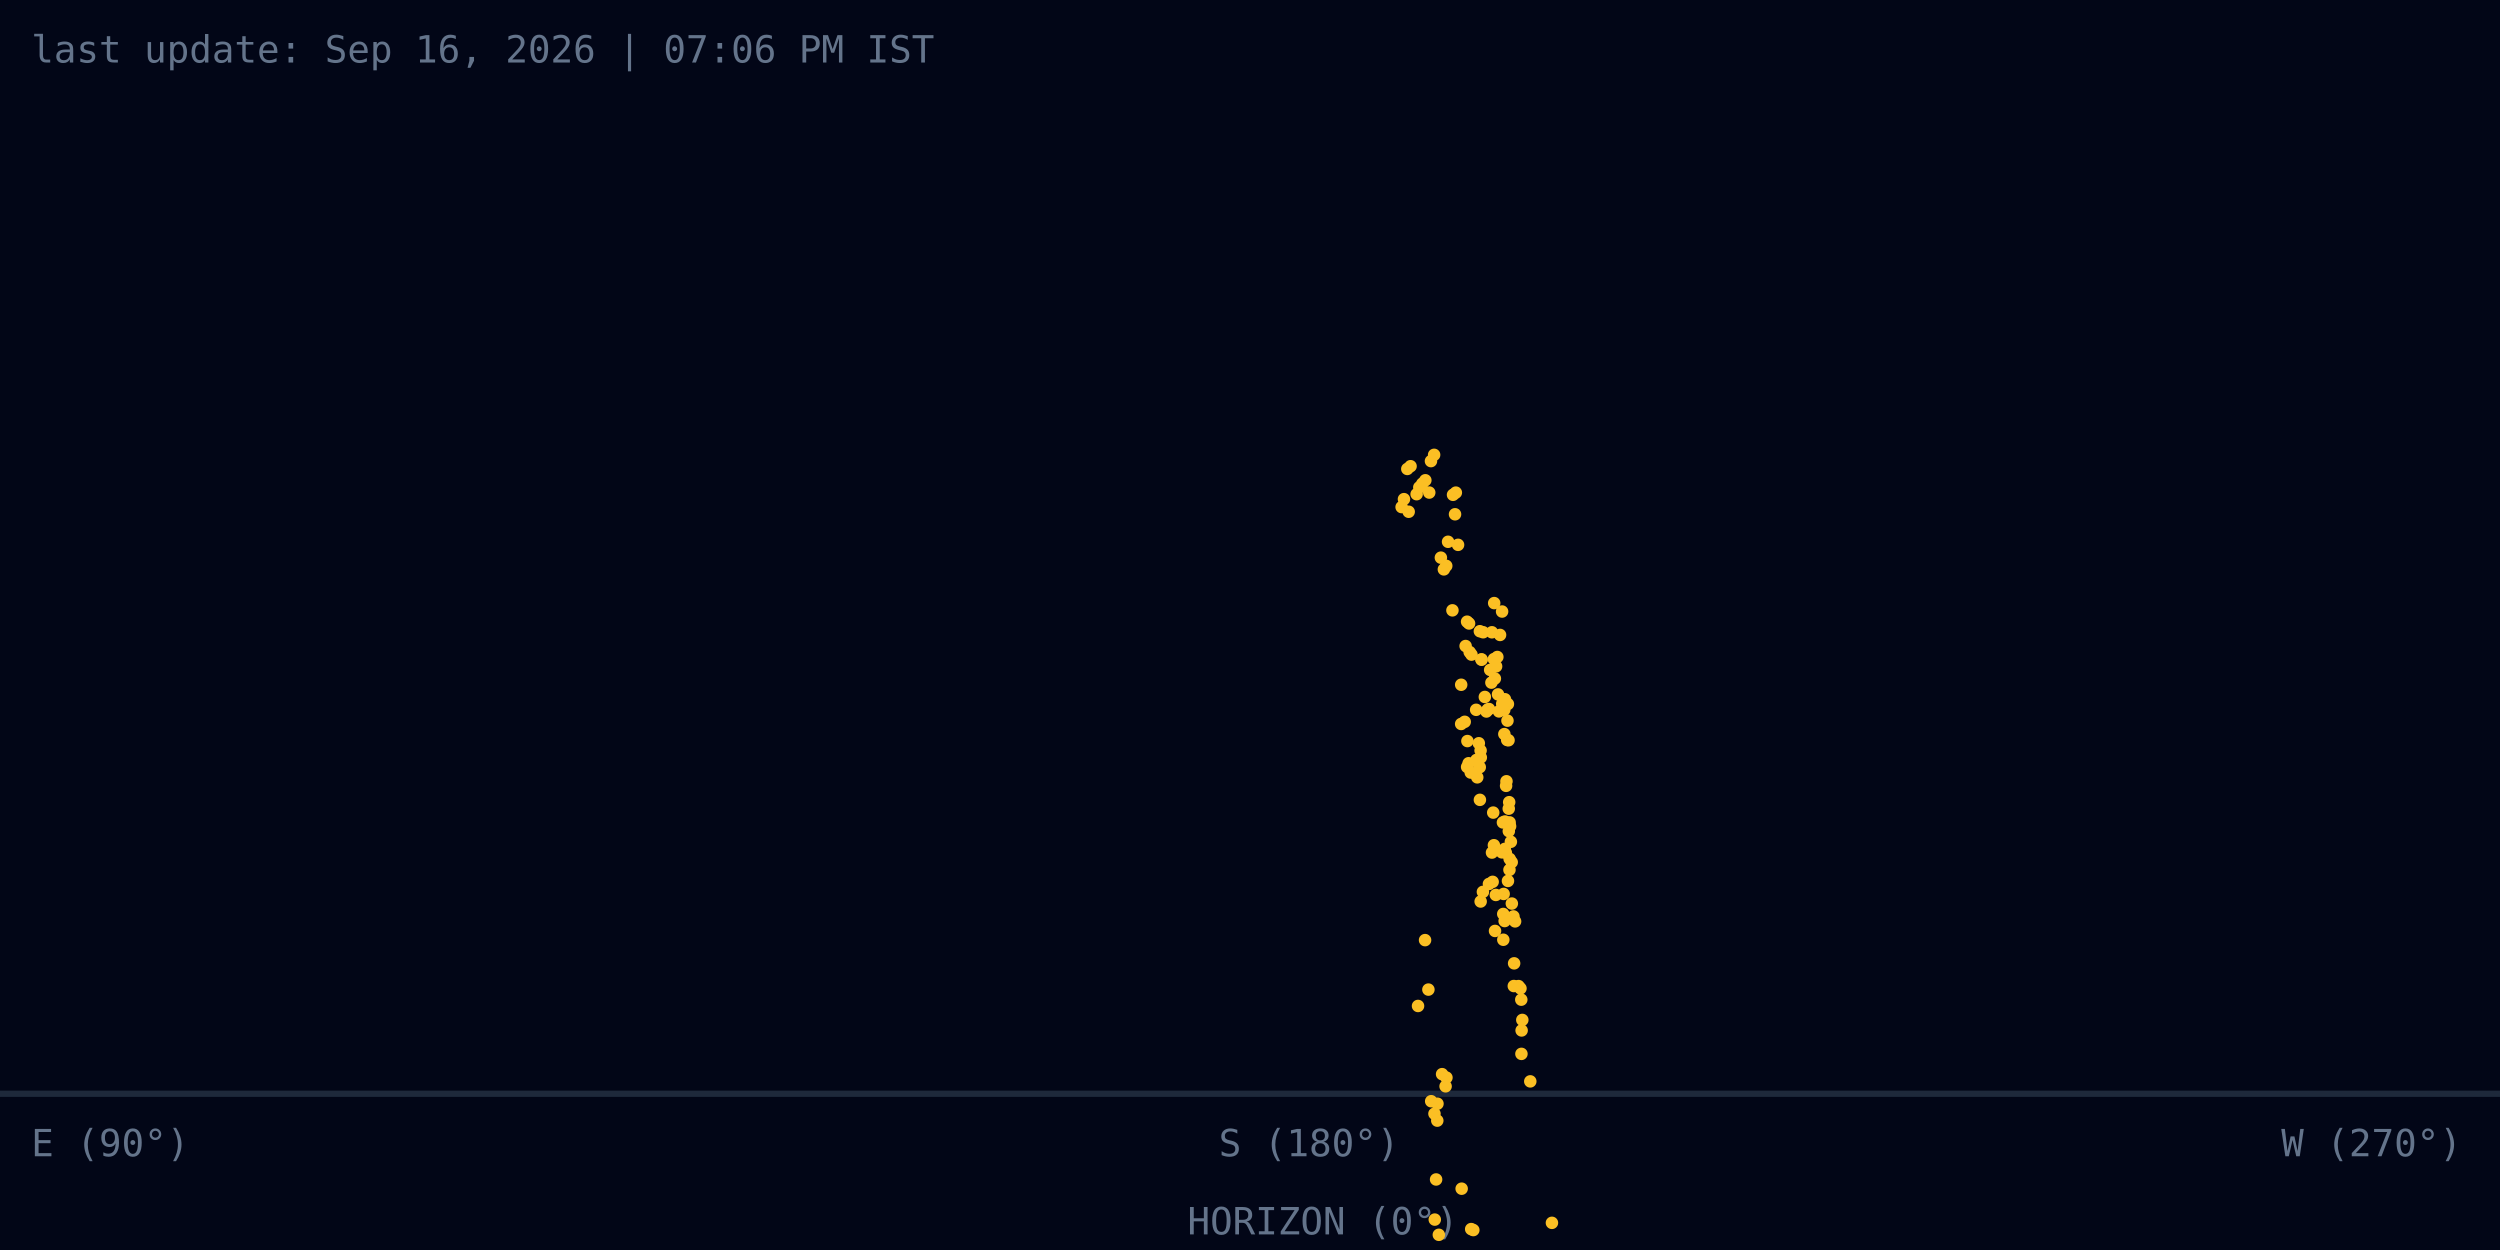
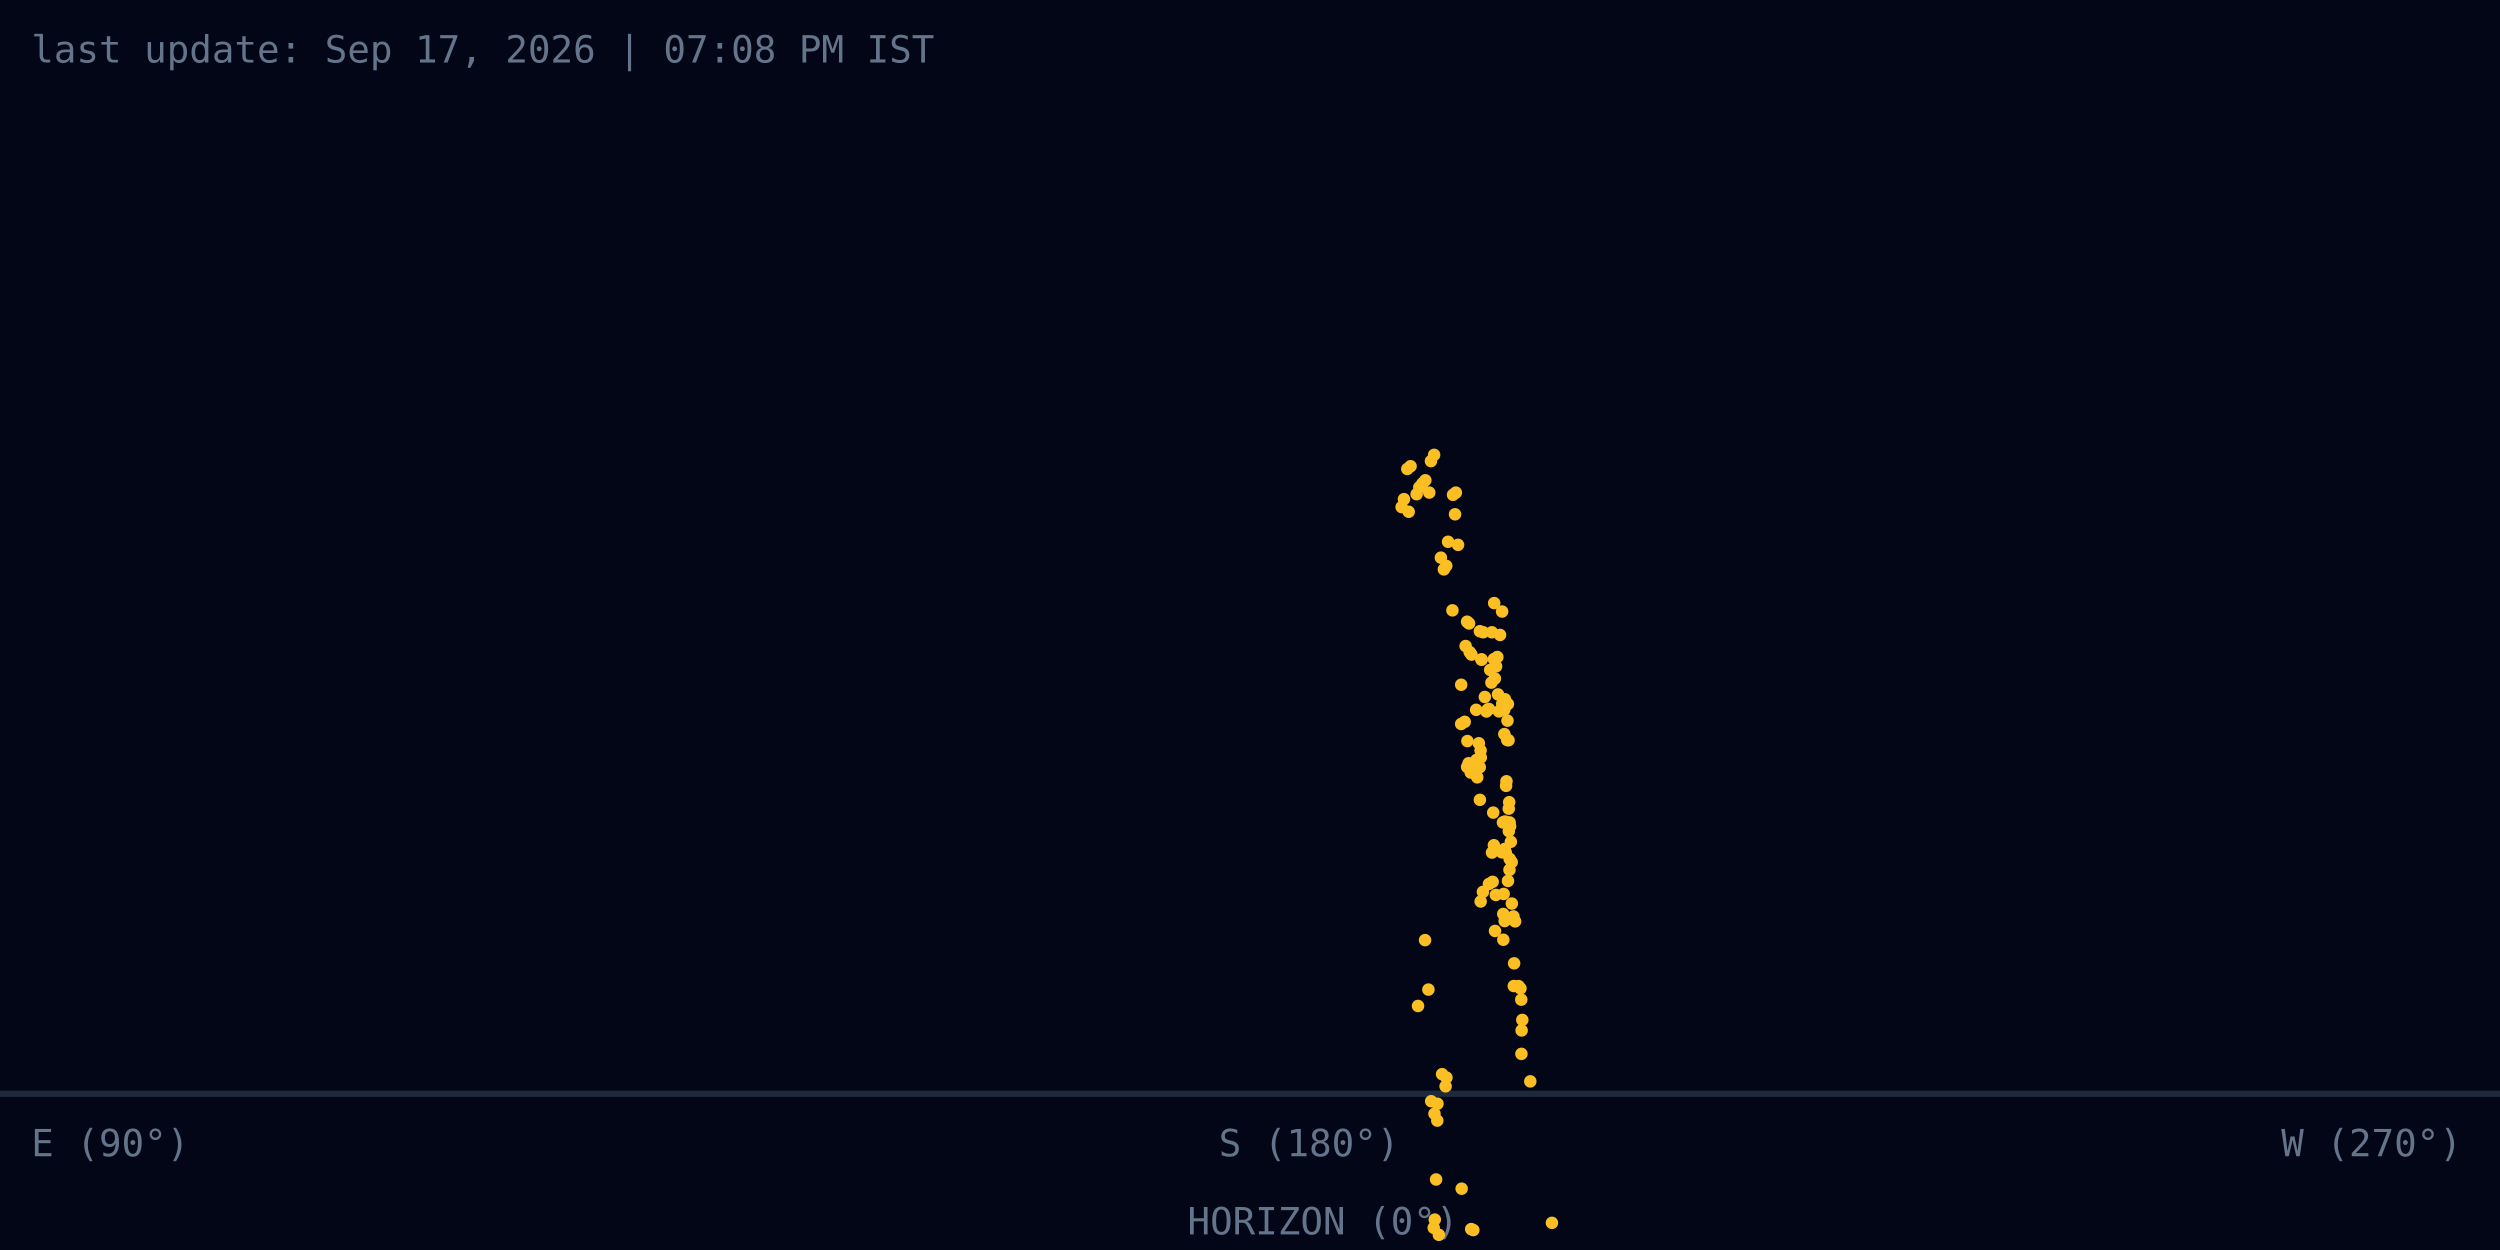
<svg xmlns="http://www.w3.org/2000/svg" width="800" height="400" viewBox="0 0 800 400">
  <rect width="800" height="400" fill="#020617" />
-   <text id="last-update" x="10" y="20" fill="#64748b" font-family="monospace">last update: Sep 16, 2026 | 07:06 PM IST</text>
+   <text id="last-update" x="10" y="20" fill="#64748b" font-family="monospace">last update: Sep 17, 2026 | 07:08 PM IST</text>
  <line x1="0" y1="350" x2="800" y2="350" stroke="#1e293b" stroke-width="2" />
  <text x="380" y="395" fill="#64748b" font-size="12" font-family="monospace">HORIZON (0°)</text>
  <text x="730" y="370" fill="#64748b" font-size="12" font-family="monospace">W (270°)</text>
  <text x="390" y="370" fill="#64748b" font-size="12" font-family="monospace">S (180°)</text>
  <text x="10" y="370" fill="#64748b" font-size="12" font-family="monospace">E (90°)</text>
  <g id="analemma-points">
    <circle cx=" 465.61" cy=" 164.57" r="2" fill="#fbbf24">
 </circle>
    <circle cx=" 467.57" cy=" 231.67" r="2" fill="#fbbf24">
 </circle>
    <circle cx=" 467.58" cy=" 219.12" r="2" fill="#fbbf24">
 </circle>
    <circle cx=" 468.71" cy=" 230.98" r="2" fill="#fbbf24">
 </circle>
    <circle cx=" 469.57" cy=" 237.14" r="2" fill="#fbbf24">
 </circle>
    <circle cx=" 469.00" cy=" 206.73" r="2" fill="#fbbf24">
 </circle>
    <circle cx=" 469.47" cy=" 198.94" r="2" fill="#fbbf24">
 </circle>
    <circle cx=" 470.10" cy=" 199.51" r="2" fill="#fbbf24">
 </circle>
    <circle cx=" 474.53" cy=" 285.41" r="2" fill="#fbbf24">
 </circle>
    <circle cx=" 472.47" cy=" 243.18" r="2" fill="#fbbf24">
 </circle>
    <circle cx=" 473.57" cy=" 255.95" r="2" fill="#fbbf24">
 </circle>
    <circle cx=" 473.22" cy=" 237.84" r="2" fill="#fbbf24">
 </circle>
    <circle cx=" 473.79" cy=" 240.17" r="2" fill="#fbbf24">
 </circle>
    <circle cx=" 473.56" cy=" 201.99" r="2" fill="#fbbf24">
 </circle>
    <circle cx=" 474.09" cy=" 210.99" r="2" fill="#fbbf24">
 </circle>
    <circle cx=" 478.41" cy=" 297.90" r="2" fill="#fbbf24">
 </circle>
    <circle cx=" 477.65" cy=" 282.19" r="2" fill="#fbbf24">
 </circle>
    <circle cx=" 477.44" cy=" 272.82" r="2" fill="#fbbf24">
 </circle>
    <circle cx=" 478.67" cy=" 286.38" r="2" fill="#fbbf24">
 </circle>
    <circle cx=" 478.05" cy=" 270.47" r="2" fill="#fbbf24">
 </circle>
    <circle cx=" 476.85" cy=" 214.37" r="2" fill="#fbbf24">
 </circle>
    <circle cx=" 477.25" cy=" 218.44" r="2" fill="#fbbf24">
 </circle>
    <circle cx=" 481.06" cy=" 300.72" r="2" fill="#fbbf24">
 </circle>
    <circle cx=" 481.04" cy=" 292.47" r="2" fill="#fbbf24">
 </circle>
    <circle cx=" 481.49" cy=" 294.73" r="2" fill="#fbbf24">
 </circle>
    <circle cx=" 481.17" cy=" 286.06" r="2" fill="#fbbf24">
 </circle>
    <circle cx=" 479.37" cy=" 222.21" r="2" fill="#fbbf24">
 </circle>
    <circle cx=" 479.67" cy=" 227.65" r="2" fill="#fbbf24">
 </circle>
    <circle cx=" 498.29" cy=" 411.31" r="2" fill="#fbbf24">
 </circle>
    <circle cx=" 498.34" cy=" 411.53" r="2" fill="#fbbf24">
 </circle>
    <circle cx=" 484.42" cy=" 315.53" r="2" fill="#fbbf24">
 </circle>
    <circle cx=" 486.86" cy=" 337.24" r="2" fill="#fbbf24">
 </circle>
    <circle cx=" 481.87" cy=" 272.88" r="2" fill="#fbbf24">
 </circle>
    <circle cx=" 482.55" cy=" 281.90" r="2" fill="#fbbf24">
 </circle>
    <circle cx=" 481.19" cy=" 226.61" r="2" fill="#fbbf24">
 </circle>
    <circle cx=" 481.39" cy=" 234.91" r="2" fill="#fbbf24">
 </circle>
    <circle cx=" 486.92" cy=" 329.74" r="2" fill="#fbbf24">
 </circle>
    <circle cx=" 483.03" cy=" 278.36" r="2" fill="#fbbf24">
 </circle>
    <circle cx=" 483.79" cy=" 289.14" r="2" fill="#fbbf24">
 </circle>
    <circle cx=" 485.93" cy=" 315.55" r="2" fill="#fbbf24">
 </circle>
    <circle cx=" 484.30" cy=" 293.26" r="2" fill="#fbbf24">
 </circle>
    <circle cx=" 482.30" cy=" 236.80" r="2" fill="#fbbf24">
 </circle>
    <circle cx=" 482.80" cy=" 258.78" r="2" fill="#fbbf24">
 </circle>
    <circle cx=" 501.22" cy=" 413.90" r="2" fill="#fbbf24">
 </circle>
    <circle cx=" 489.69" cy=" 346.04" r="2" fill="#fbbf24">
 </circle>
    <circle cx=" 486.81" cy=" 319.89" r="2" fill="#fbbf24">
 </circle>
    <circle cx=" 484.83" cy=" 294.84" r="2" fill="#fbbf24">
 </circle>
    <circle cx=" 486.55" cy=" 316.29" r="2" fill="#fbbf24">
 </circle>
    <circle cx=" 482.73" cy=" 236.88" r="2" fill="#fbbf24">
 </circle>
    <circle cx=" 483.48" cy=" 269.37" r="2" fill="#fbbf24">
 </circle>
    <circle cx=" 496.62" cy=" 391.31" r="2" fill="#fbbf24">
 </circle>
    <circle cx=" 483.75" cy=" 275.90" r="2" fill="#fbbf24">
 </circle>
    <circle cx=" 483.23" cy=" 264.40" r="2" fill="#fbbf24">
 </circle>
    <circle cx=" 482.94" cy=" 256.70" r="2" fill="#fbbf24">
 </circle>
    <circle cx=" 483.08" cy=" 263.17" r="2" fill="#fbbf24">
 </circle>
    <circle cx=" 482.53" cy=" 225.29" r="2" fill="#fbbf24">
 </circle>
    <circle cx=" 482.39" cy=" 230.61" r="2" fill="#fbbf24">
 </circle>
    <circle cx=" 487.14" cy=" 326.38" r="2" fill="#fbbf24">
 </circle>
    <circle cx=" 482.82" cy=" 265.96" r="2" fill="#fbbf24">
 </circle>
    <circle cx=" 483.09" cy=" 274.84" r="2" fill="#fbbf24">
 </circle>
    <circle cx=" 482.07" cy=" 250.01" r="2" fill="#fbbf24">
 </circle>
    <circle cx=" 481.95" cy=" 251.47" r="2" fill="#fbbf24">
 </circle>
    <circle cx=" 481.58" cy=" 223.76" r="2" fill="#fbbf24">
 </circle>
    <circle cx=" 481.36" cy=" 227.15" r="2" fill="#fbbf24">
 </circle>
    <circle cx=" 484.52" cy=" 308.27" r="2" fill="#fbbf24">
 </circle>
    <circle cx=" 481.59" cy=" 262.88" r="2" fill="#fbbf24">
 </circle>
    <circle cx=" 480.71" cy=" 225.23" r="2" fill="#fbbf24">
 </circle>
    <circle cx=" 481.54" cy=" 271.65" r="2" fill="#fbbf24">
 </circle>
    <circle cx=" 480.94" cy=" 263.18" r="2" fill="#fbbf24">
 </circle>
    <circle cx=" 480.67" cy=" 195.69" r="2" fill="#fbbf24">
 </circle>
    <circle cx=" 480.02" cy=" 203.18" r="2" fill="#fbbf24">
 </circle>
    <circle cx=" 480.62" cy=" 272.75" r="2" fill="#fbbf24">
 </circle>
    <circle cx=" 479.15" cy=" 210.24" r="2" fill="#fbbf24">
 </circle>
    <circle cx=" 478.75" cy=" 213.23" r="2" fill="#fbbf24">
 </circle>
    <circle cx=" 478.36" cy=" 217.14" r="2" fill="#fbbf24">
 </circle>
    <circle cx=" 478.05" cy=" 210.91" r="2" fill="#fbbf24">
 </circle>
    <circle cx=" 478.14" cy=" 192.99" r="2" fill="#fbbf24">
 </circle>
    <circle cx=" 477.41" cy=" 202.33" r="2" fill="#fbbf24">
 </circle>
    <circle cx=" 477.83" cy=" 260.03" r="2" fill="#fbbf24">
 </circle>
    <circle cx=" 476.48" cy=" 226.89" r="2" fill="#fbbf24">
 </circle>
    <circle cx=" 476.07" cy=" 227.06" r="2" fill="#fbbf24">
 </circle>
    <circle cx=" 475.66" cy=" 227.68" r="2" fill="#fbbf24">
 </circle>
    <circle cx=" 475.15" cy=" 223.03" r="2" fill="#fbbf24">
 </circle>
    <circle cx=" 474.61" cy=" 202.32" r="2" fill="#fbbf24">
 </circle>
    <circle cx=" 474.09" cy=" 211.11" r="2" fill="#fbbf24">
 </circle>
    <circle cx=" 476.46" cy=" 282.87" r="2" fill="#fbbf24">
 </circle>
    <circle cx=" 473.86" cy=" 242.39" r="2" fill="#fbbf24">
 </circle>
    <circle cx=" 473.52" cy=" 245.50" r="2" fill="#fbbf24">
 </circle>
    <circle cx=" 472.37" cy=" 227.14" r="2" fill="#fbbf24">
 </circle>
    <circle cx=" 472.72" cy=" 248.75" r="2" fill="#fbbf24">
 </circle>
    <circle cx=" 470.88" cy=" 209.48" r="2" fill="#fbbf24">
 </circle>
    <circle cx=" 470.29" cy=" 208.66" r="2" fill="#fbbf24">
 </circle>
    <circle cx=" 473.81" cy=" 288.48" r="2" fill="#fbbf24">
 </circle>
    <circle cx=" 470.64" cy=" 247.22" r="2" fill="#fbbf24">
 </circle>
    <circle cx=" 469.96" cy=" 244.24" r="2" fill="#fbbf24">
 </circle>
    <circle cx=" 469.48" cy=" 245.43" r="2" fill="#fbbf24">
 </circle>
    <circle cx=" 466.58" cy=" 174.35" r="2" fill="#fbbf24">
 </circle>
    <circle cx=" 465.87" cy=" 157.64" r="2" fill="#fbbf24">
 </circle>
    <circle cx=" 464.97" cy=" 158.34" r="2" fill="#fbbf24">
 </circle>
    <circle cx=" 464.78" cy=" 195.31" r="2" fill="#fbbf24">
 </circle>
    <circle cx=" 463.38" cy=" 173.37" r="2" fill="#fbbf24">
 </circle>
    <circle cx=" 462.80" cy=" 181.08" r="2" fill="#fbbf24">
 </circle>
    <circle cx=" 462.04" cy=" 182.20" r="2" fill="#fbbf24">
 </circle>
    <circle cx=" 461.08" cy=" 178.45" r="2" fill="#fbbf24">
 </circle>
    <circle cx=" 458.92" cy=" 145.55" r="2" fill="#fbbf24">
 </circle>
    <circle cx=" 457.91" cy=" 147.55" r="2" fill="#fbbf24">
 </circle>
    <circle cx=" 457.36" cy=" 157.62" r="2" fill="#fbbf24">
 </circle>
    <circle cx=" 456.11" cy=" 153.69" r="2" fill="#fbbf24">
 </circle>
    <circle cx=" 455.13" cy=" 154.77" r="2" fill="#fbbf24">
 </circle>
    <circle cx=" 454.18" cy=" 155.94" r="2" fill="#fbbf24">
 </circle>
    <circle cx=" 453.32" cy=" 158.14" r="2" fill="#fbbf24">
 </circle>
    <circle cx=" 451.38" cy=" 149.19" r="2" fill="#fbbf24">
 </circle>
    <circle cx=" 450.34" cy=" 150.06" r="2" fill="#fbbf24">
 </circle>
    <circle cx=" 450.78" cy=" 163.76" r="2" fill="#fbbf24">
 </circle>
    <circle cx=" 449.27" cy=" 159.73" r="2" fill="#fbbf24">
 </circle>
    <circle cx=" 448.52" cy=" 162.26" r="2" fill="#fbbf24">
 </circle>
    <circle cx=" 20.26" cy=" 571.97" r="2" fill="#fbbf24">
 </circle>
    <circle cx=" 74.33" cy=" 546.37" r="2" fill="#fbbf24">
 </circle>
    <circle cx=" 471.46" cy=" 393.62" r="2" fill="#fbbf24">
 </circle>
    <circle cx=" 470.78" cy=" 393.31" r="2" fill="#fbbf24">
 </circle>
    <circle cx=" 495.37" cy=" 503.27" r="2" fill="#fbbf24">
 </circle>
    <circle cx=" 467.73" cy=" 380.38" r="2" fill="#fbbf24">
 </circle>
    <circle cx=" 462.86" cy=" 344.83" r="2" fill="#fbbf24">
 </circle>
    <circle cx=" 462.59" cy=" 347.62" r="2" fill="#fbbf24">
 </circle>
    <circle cx=" 461.47" cy=" 343.73" r="2" fill="#fbbf24">
 </circle>
    <circle cx=" 456.02" cy=" 300.84" r="2" fill="#fbbf24">
 </circle>
    <circle cx=" 457.09" cy=" 316.67" r="2" fill="#fbbf24">
 </circle>
    <circle cx=" 469.47" cy=" 420.03" r="2" fill="#fbbf24">
 </circle>
    <circle cx=" 459.99" cy=" 353.19" r="2" fill="#fbbf24">
 </circle>
    <circle cx=" 459.93" cy=" 358.60" r="2" fill="#fbbf24">
 </circle>
    <circle cx=" 459.03" cy=" 356.39" r="2" fill="#fbbf24">
 </circle>
    <circle cx=" 457.98" cy=" 352.39" r="2" fill="#fbbf24">
 </circle>
    <circle cx=" 453.77" cy=" 321.91" r="2" fill="#fbbf24">
 </circle>
    <circle cx=" 459.55" cy=" 377.43" r="2" fill="#fbbf24">
 </circle>
    <circle cx=" 471.53" cy=" 461.85" r="2" fill="#fbbf24">
 </circle>
    <circle cx=" 460.43" cy=" 395.14" r="2" fill="#fbbf24">
 </circle>
    <circle cx=" 459.13" cy=" 390.27" r="2" fill="#fbbf24">
 </circle>
+     <circle cx=" 458.79" cy=" 392.90" r="2" fill="#fbbf24">
+  </circle>
  </g>
</svg>
